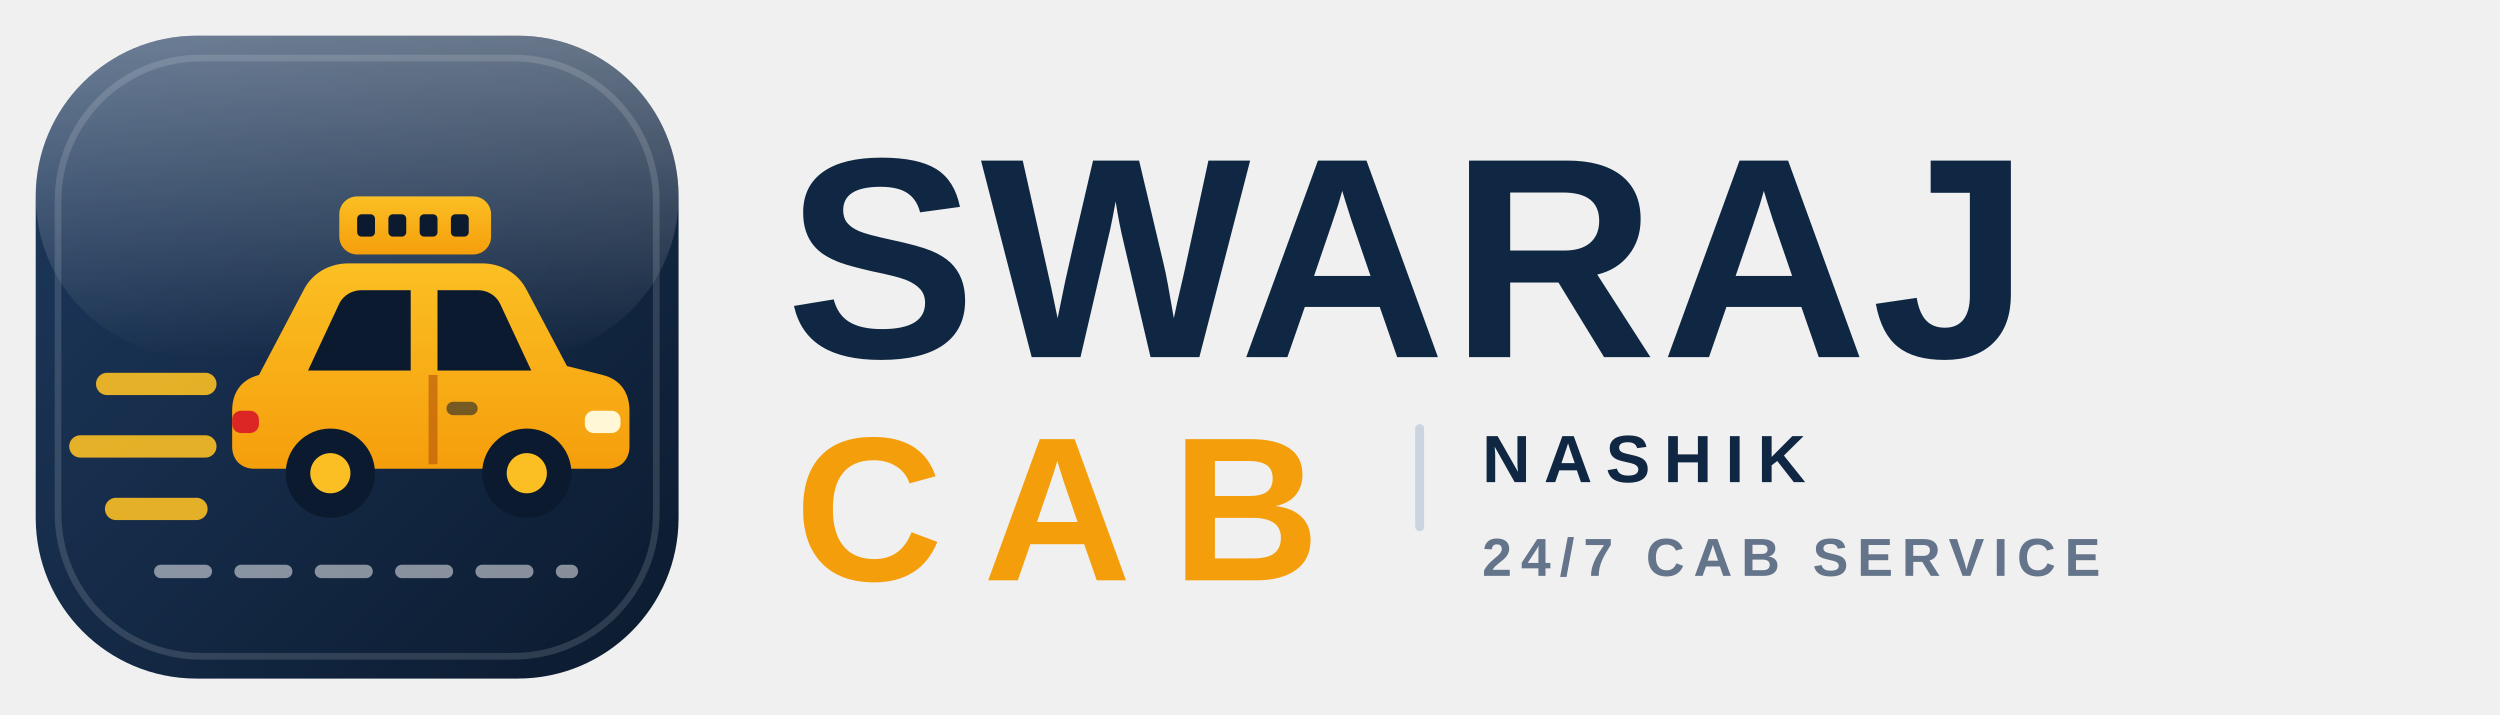
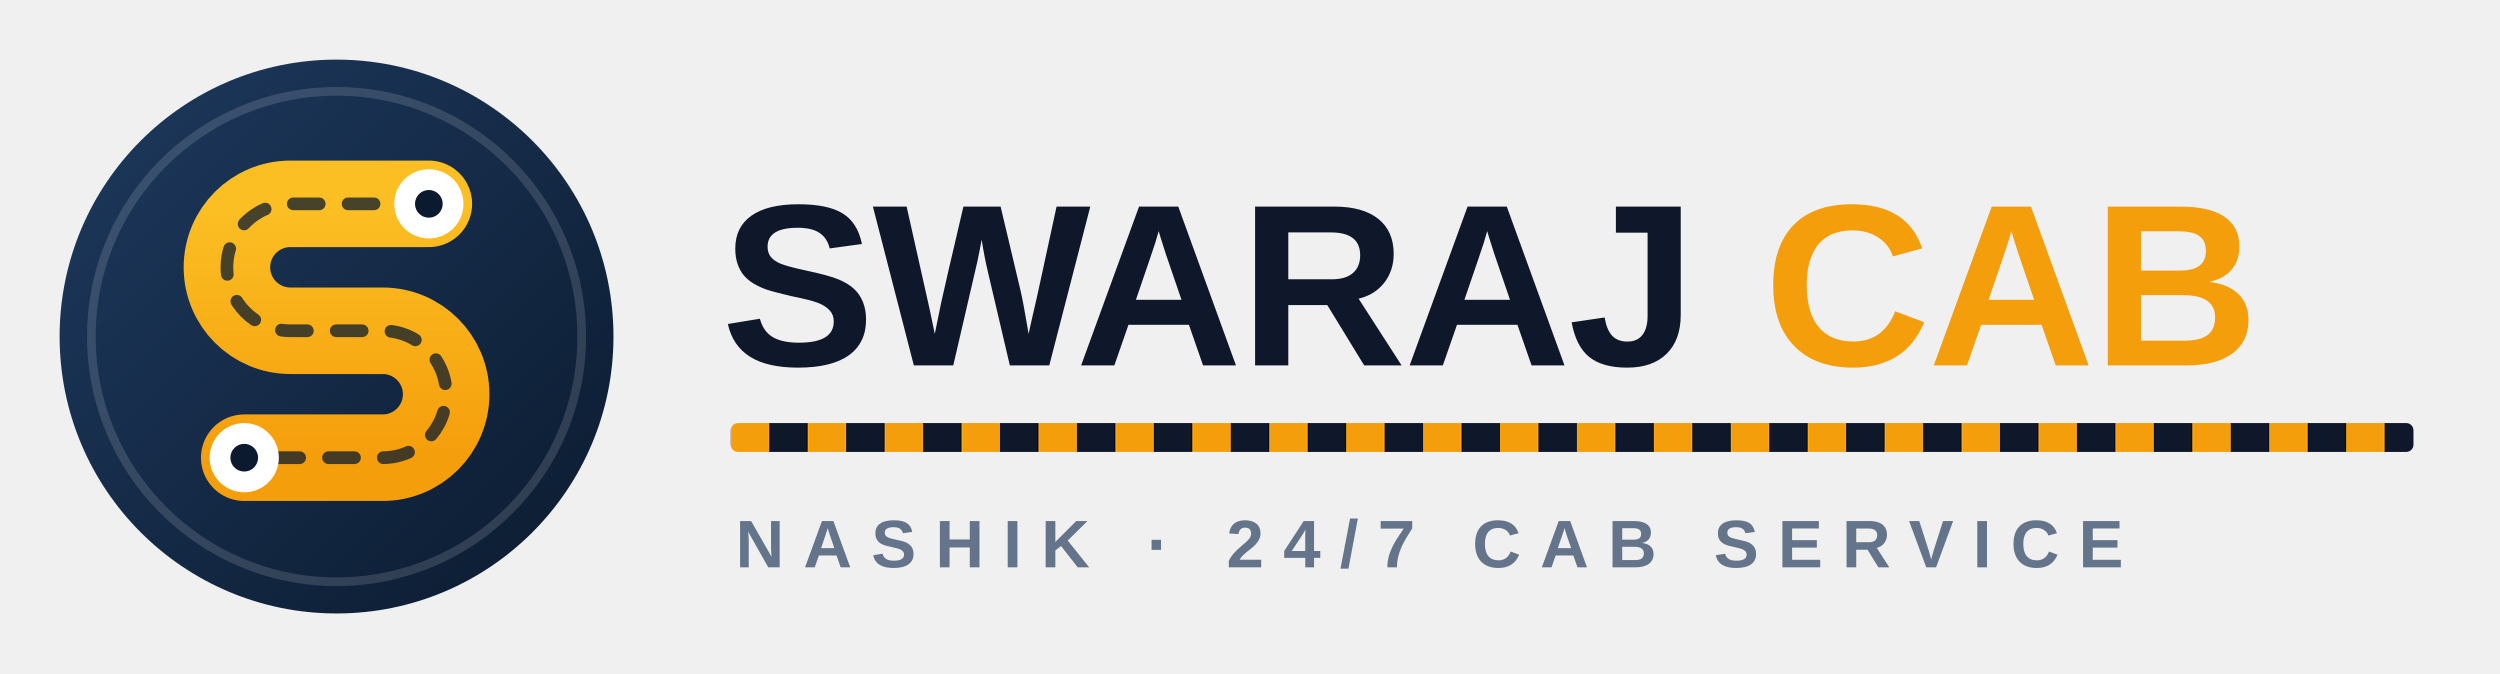
- <svg xmlns="http://www.w3.org/2000/svg" viewBox="0 0 560 160" width="560" height="160" role="img" aria-labelledby="logo-title logo-description">
+ <svg xmlns="http://www.w3.org/2000/svg" viewBox="0 0 520 140" width="520" height="140" role="img" aria-labelledby="logo-title logo-description">
  <defs>
-     <linearGradient id="badge" x1="0" y1="0" x2="1" y2="1">
+     <linearGradient id="coin" x1="0" y1="0" x2="1" y2="1">
      <stop offset="0" stop-color="#1e3a5f" />
      <stop offset="1" stop-color="#0b1a2e" />
    </linearGradient>
    <linearGradient id="gold" x1="0" y1="0" x2="0" y2="1">
      <stop offset="0" stop-color="#fbbf24" />
      <stop offset="1" stop-color="#f59e0b" />
    </linearGradient>
-     <linearGradient id="shine" x1="0" y1="0" x2="0" y2="1">
-       <stop offset="0" stop-color="#ffffff" stop-opacity=".35" />
-       <stop offset="1" stop-color="#ffffff" stop-opacity="0" />
-     </linearGradient>
+     <pattern id="checker" width="16" height="8" patternUnits="userSpaceOnUse">
+       <rect width="8" height="8" fill="#0f172a" />
+       <rect x="8" width="8" height="8" fill="#f59e0b" />
+     </pattern>
  </defs>
-   <rect x="8" y="8" width="144" height="144" rx="36" fill="url(#badge)" />
-   <rect x="8" y="8" width="144" height="72" rx="36" fill="url(#shine)" />
-   <rect x="13" y="13" width="134" height="134" rx="32" fill="none" stroke="#ffffff" stroke-opacity=".14" stroke-width="1.5" />
-   <path d="M24 86h22M18 100h28M26 114h18" stroke="#fbbf24" stroke-width="5" stroke-linecap="round" stroke-opacity=".9" />
-   <rect x="76" y="44" width="34" height="13" rx="4" fill="url(#gold)" />
-   <rect x="80" y="48" width="4" height="5" rx="1" fill="#0b1a2e" />
-   <rect x="87" y="48" width="4" height="5" rx="1" fill="#0b1a2e" />
-   <rect x="94" y="48" width="4" height="5" rx="1" fill="#0b1a2e" />
-   <rect x="101" y="48" width="4" height="5" rx="1" fill="#0b1a2e" />
-   <path d="M52 100v-8c0-4 2-7 6-8l10-19c2-4 6-6 10-6h30c4 0 8 2 10 6l9 17 8 2c4 1 6 4 6 8v8c0 3-2 5-5 5H57c-3 0-5-2-5-5z" fill="url(#gold)" />
-   <path d="M69 83l7-15c1-2 3-3 5-3h11v18H69zm29 0V65h9c2 0 4 1 5 3l7 15H98z" fill="#0b1a2e" />
-   <path d="M97 84v20" stroke="#b45309" stroke-width="2" stroke-opacity=".6" />
-   <rect x="100" y="90" width="7" height="3" rx="1.5" fill="#0b1a2e" fill-opacity=".55" />
-   <rect x="131" y="92" width="8" height="5" rx="2" fill="#fff7d6" />
-   <rect x="52" y="92" width="6" height="5" rx="2" fill="#dc2626" />
-   <circle cx="74" cy="106" r="10" fill="#0b1a2e" />
-   <circle cx="74" cy="106" r="4.5" fill="#fbbf24" />
-   <circle cx="118" cy="106" r="10" fill="#0b1a2e" />
-   <circle cx="118" cy="106" r="4.5" fill="#fbbf24" />
-   <path d="M36 128h92" stroke="#ffffff" stroke-opacity=".5" stroke-width="3" stroke-linecap="round" stroke-dasharray="10 8" />
-   <text x="176" y="80" font-family="Arial Black, Arial, Helvetica, sans-serif" font-size="64" font-weight="900" letter-spacing="1" fill="#0f2742">SWARAJ</text>
-   <text x="178" y="130" font-family="Arial Black, Arial, Helvetica, sans-serif" font-size="46" font-weight="900" letter-spacing="9" fill="#f59e0b">CAB</text>
-   <path d="M318 118v-22" stroke="#cbd5e1" stroke-width="2" stroke-linecap="round" />
-   <text x="332" y="108" font-family="Arial, Helvetica, sans-serif" font-size="15" font-weight="800" letter-spacing="3" fill="#0f2742">NASHIK</text>
-   <text x="332" y="129" font-family="Arial, Helvetica, sans-serif" font-size="12" font-weight="700" letter-spacing="2" fill="#64748b">24/7 CAB SERVICE</text>
+   <g transform="translate(10 10) scale(1.2)">
+     <circle cx="50" cy="50" r="48" fill="url(#coin)" />
+     <circle cx="50" cy="50" r="42.5" fill="none" stroke="#ffffff" stroke-opacity=".14" stroke-width="1.5" />
+     <path d="M66 27H42a11 11 0 0 0 0 22h16a11 11 0 0 1 0 22H34" fill="none" stroke="url(#gold)" stroke-width="15" stroke-linecap="round" />
+     <path d="M66 27H42a11 11 0 0 0 0 22h16a11 11 0 0 1 0 22H34" fill="none" stroke="#0b1a2e" stroke-opacity=".75" stroke-width="2.2" stroke-linecap="round" stroke-dasharray="4.5 5" />
+     <circle cx="66" cy="27" r="6" fill="#ffffff" />
+     <circle cx="66" cy="27" r="2.4" fill="#0b1a2e" />
+     <circle cx="34" cy="71" r="6" fill="#ffffff" />
+     <circle cx="34" cy="71" r="2.4" fill="#0b1a2e" />
+   </g>
+   <text x="150" y="76" font-family="Arial Black, Arial, Helvetica, sans-serif" font-size="48" font-weight="900" letter-spacing="-0.5" fill="#0f172a">SWARAJ<tspan dx="14" fill="#f59e0b">CAB</tspan>
+   </text>
+   <rect x="152" y="88" width="350" height="6" rx="1.5" fill="url(#checker)" />
+   <text x="153" y="118" font-family="Arial, Helvetica, sans-serif" font-size="14" font-weight="700" letter-spacing="4" fill="#64748b">NASHIK  ·  24/7 CAB SERVICE</text>
</svg>
